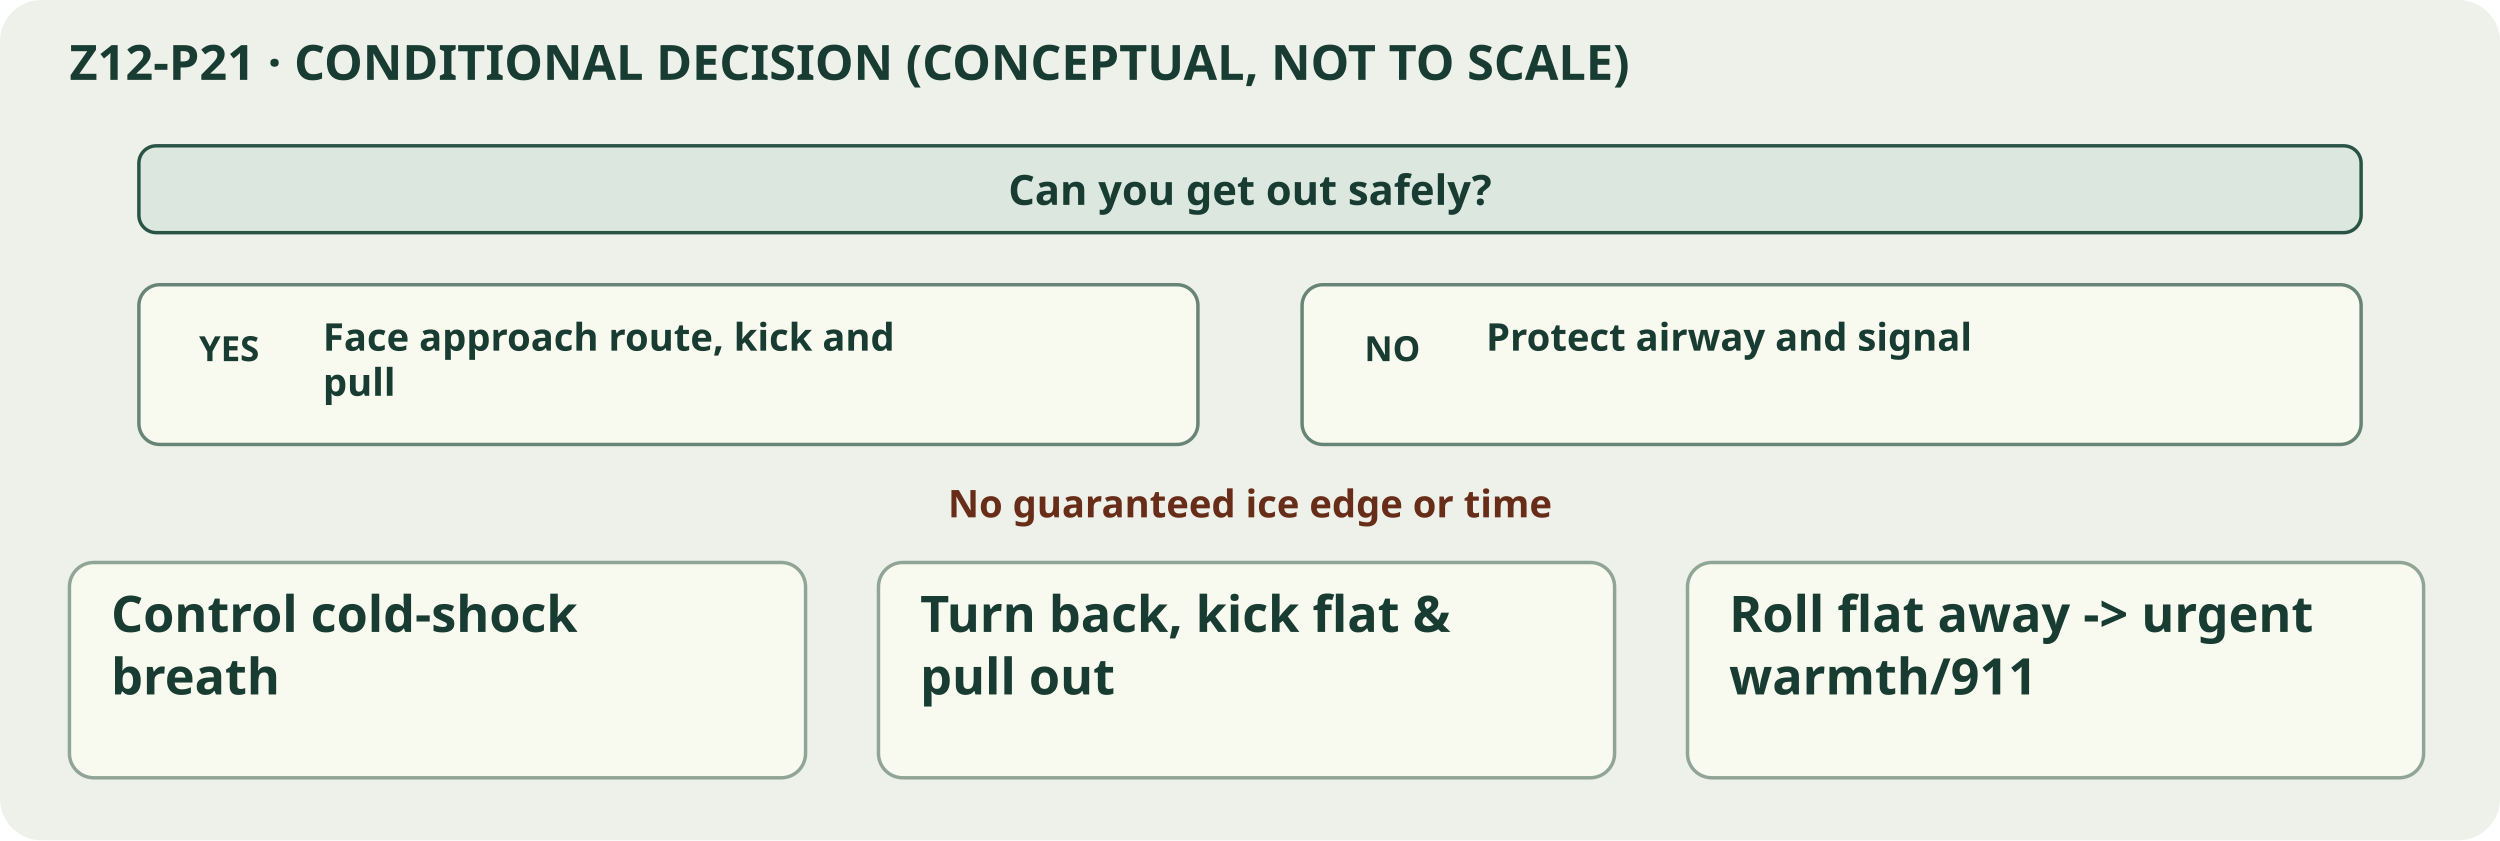
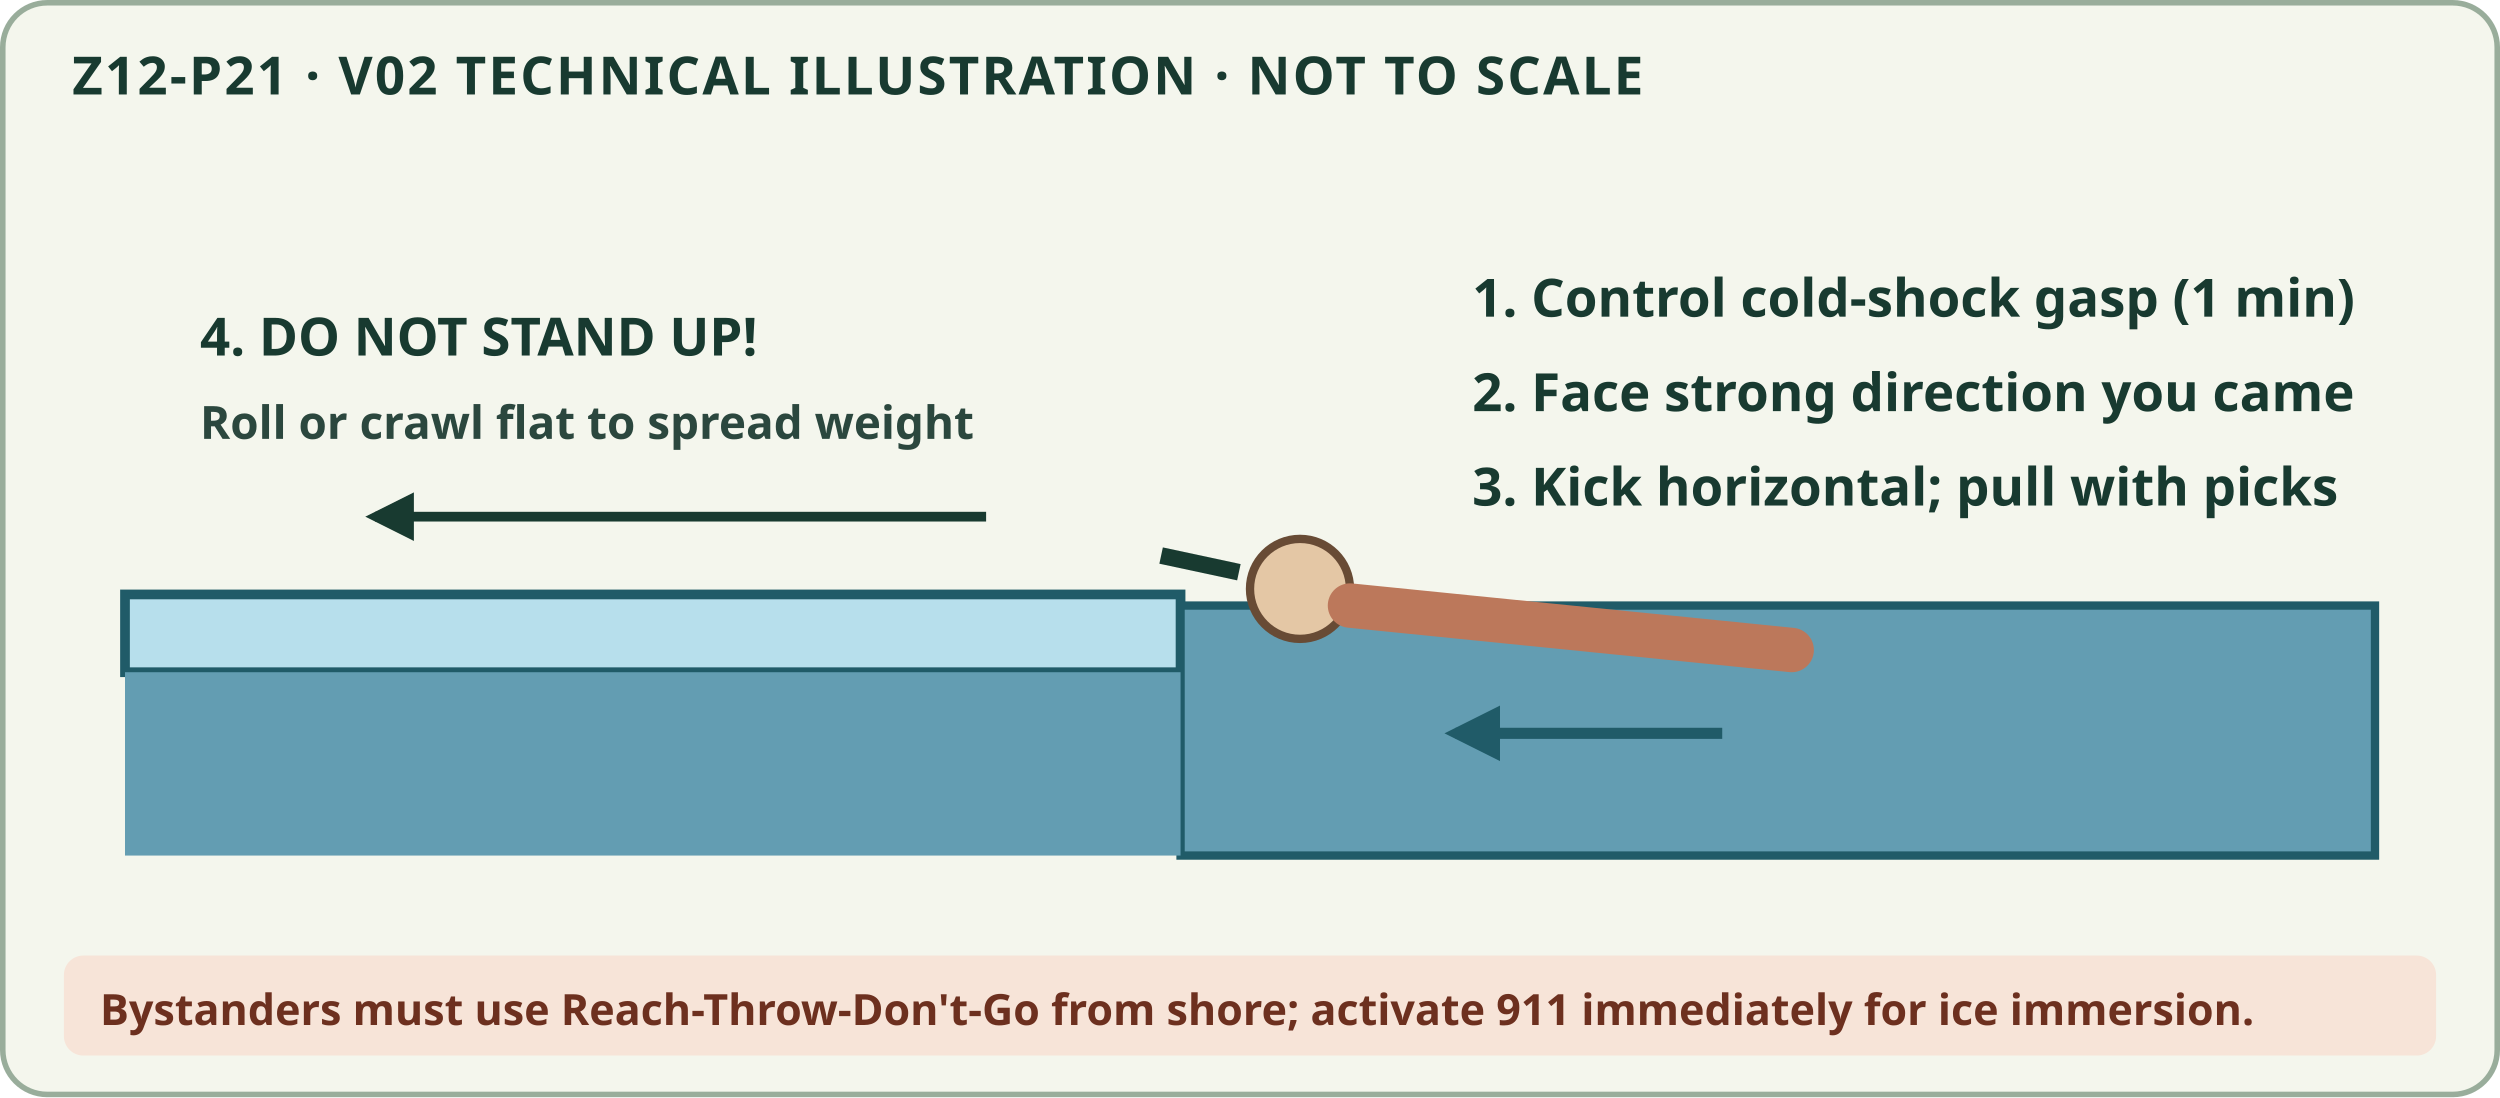
- <svg xmlns="http://www.w3.org/2000/svg" viewBox="0 0 720 242" role="img" aria-labelledby="title desc">
+ <svg xmlns="http://www.w3.org/2000/svg" class="v02-svg" viewBox="0 0 900 395" role="img" aria-labelledby="title desc">
  <defs>
-     <marker id="arrow" viewBox="0 0 10 10" markerWidth="3" markerHeight="3" refX="8" refY="5" orient="auto">
-       <path d="M0 0L10 5 0 10Z" fill="#285345" />
+     <marker id="arr" viewBox="0 0 10 10" refX="8" refY="5" markerWidth="5" markerHeight="5" orient="auto">
+       <path d="M0 0L10 5L0 10Z" fill="#205b68" />
+     </marker>
+     <marker id="arr-r" viewBox="0 0 10 10" refX="8" refY="5" markerWidth="5" markerHeight="5" orient="auto">
+       <path d="M0 0L10 5L0 10Z" fill="#972f22" />
+     </marker>
+     <marker id="arr-g" viewBox="0 0 10 10" refX="8" refY="5" markerWidth="5" markerHeight="5" orient="auto">
+       <path d="M0 0L10 5L0 10Z" fill="#183a30" />
    </marker>
  </defs>
-   <rect width="720" height="242" rx="12" fill="#edf1e9" />
-   <g font-family="system-ui,sans-serif" font-size="14.5" font-weight="650" fill="#183c31">
-     <text x="20" y="23" font-size="14" font-weight="700" fill="#183c31" text-anchor="start">Z12-P21 · CONDITIONAL DECISION (CONCEPTUAL, NOT TO SCALE)</text>
-     <g id="conditional-artwork">
-       <rect x="40" y="42" width="640" height="25" rx="5" fill="#dce8df" stroke="#285345" />
-       <text x="360" y="59" font-size="12" font-weight="650" fill="#183c31" text-anchor="middle">Can you get out safely?</text>
-       <rect x="40" y="82" width="305" height="46" rx="6" fill="#f9faef" stroke="#688476" />
-       <text x="66" y="104" font-size="10" font-weight="650" fill="#183c31" text-anchor="middle">YES</text>
-       <text x="93" y="101" font-size="11" font-weight="650" fill="#183c31" text-anchor="start">Face approach route, kick and</text>
-       <text x="93" y="114" font-size="11" font-weight="650" fill="#183c31" text-anchor="start">pull</text>
-       <rect x="375" y="82" width="305" height="46" rx="6" fill="#f9faef" stroke="#688476" />
-       <text x="401" y="104" font-size="10" font-weight="650" fill="#183c31" text-anchor="middle">NO</text>
-       <text x="428" y="101" font-size="11" font-weight="650" fill="#183c31" text-anchor="start">Protect airway and signal</text>
-       <text x="360" y="149" font-size="11" font-weight="650" fill="#672d18" text-anchor="middle">No guaranteed ice edge or time</text>
-     </g>
-     <g id="stage-panels">
-       <rect x="20" y="162" width="212" height="62" rx="7" fill="#f9faef" stroke="#90a595" />
-       <text x="32" y="182" font-size="14.5" font-weight="650" fill="#183c31" text-anchor="start">Control cold-shock</text>
-       <text x="32" y="200" font-size="14.5" font-weight="650" fill="#183c31" text-anchor="start">breath</text>
-       <rect x="253" y="162" width="212" height="62" rx="7" fill="#f9faef" stroke="#90a595" />
-       <text x="265" y="182" font-size="14.5" font-weight="650" fill="#183c31" text-anchor="start">Turn back, kick flat &amp;</text>
-       <text x="265" y="200" font-size="14.5" font-weight="650" fill="#183c31" text-anchor="start">pull out</text>
-       <rect x="486" y="162" width="212" height="62" rx="7" fill="#f9faef" stroke="#90a595" />
-       <text x="498" y="182" font-size="14.5" font-weight="650" fill="#183c31" text-anchor="start">Roll flat away -&gt; urgent</text>
-       <text x="498" y="200" font-size="14.5" font-weight="650" fill="#183c31" text-anchor="start">warmth/911</text>
-     </g>
+   <style>.v02-svg text{font-family:system-ui,sans-serif;font-size:19px;font-weight:650;fill:#183a30}.v02-svg .sm{font-size:16.5px;font-weight:600;fill:#2b473e}.v02-svg .warn{font-size:18.5px;font-weight:700;fill:#8c281b}.v02-svg .heading{font-size:19px;letter-spacing:0.8px;font-weight:750;fill:#183a30}.v02-svg .guard{font-size:15.5px;font-weight:650;fill:#6d301f}.v02-svg .leader{fill:none;stroke:#365c50;stroke-width:2.5}.v02-svg .flow{fill:none;stroke:#205b68;stroke-width:4;marker-end:url(#arr)}.v02-svg .rflow{fill:none;stroke:#972f22;stroke-width:4;marker-end:url(#arr-r)}.v02-svg .gflow{fill:none;stroke:#183a30;stroke-width:3.5;marker-end:url(#arr-g)}.v02-svg .dash{fill:none;stroke:#365c50;stroke-width:2.5;stroke-dasharray:10 7}</style>
+   <rect x="1" y="1" width="898" height="393" rx="16" fill="#f4f6ed" stroke="#99ad9b" stroke-width="2" />
+   <text class="heading" x="26" y="34">Z12-P21 · V02 TECHNICAL ILLUSTRATION · NOT TO SCALE</text>
+   <g id="v02-artwork">
+     <rect x="45" y="214" width="380" height="28" fill="#b7dfec" stroke="#205b68" stroke-width="3.5" />
+     <rect x="425" y="218" width="430" height="90" fill="#639db2" stroke="#205b68" stroke-width="3" />
+     <rect x="45" y="242" width="380" height="66" fill="#639db2" />
+     <circle cx="468" cy="212" r="18" fill="#e4c7a5" stroke="#684b35" stroke-width="3" />
+     <line x1="486" y1="218" x2="645" y2="234" stroke="#bc785b" stroke-width="16" stroke-linecap="round" />
+     <path class="flow" d="M620 264h-96" />
+     <path d="M446 206l-28-6" stroke="#183a30" stroke-width="6" />
+     <path class="gflow" d="M355 186H135" />
+     <text x="530" y="114">1. Control cold-shock gasp (1 min)</text>
+     <text x="530" y="148">2. Face strong direction you came</text>
+     <text x="530" y="182">3. Kick horizontal; pull with picks</text>
+     <text x="72" y="128">4. DO NOT STAND UP!</text>
+     <text class="sm" x="72" y="158">Roll or crawl flat to spread weight</text>
  </g>
+   <rect x="23" y="344" width="854" height="36" rx="7" fill="#f7e4d8" />
+   <text class="guard" x="36" y="369">Bystanders must use Reach-Throw-Don't-Go from shore; activate 911 immediately for ice immersion.</text>
</svg>
